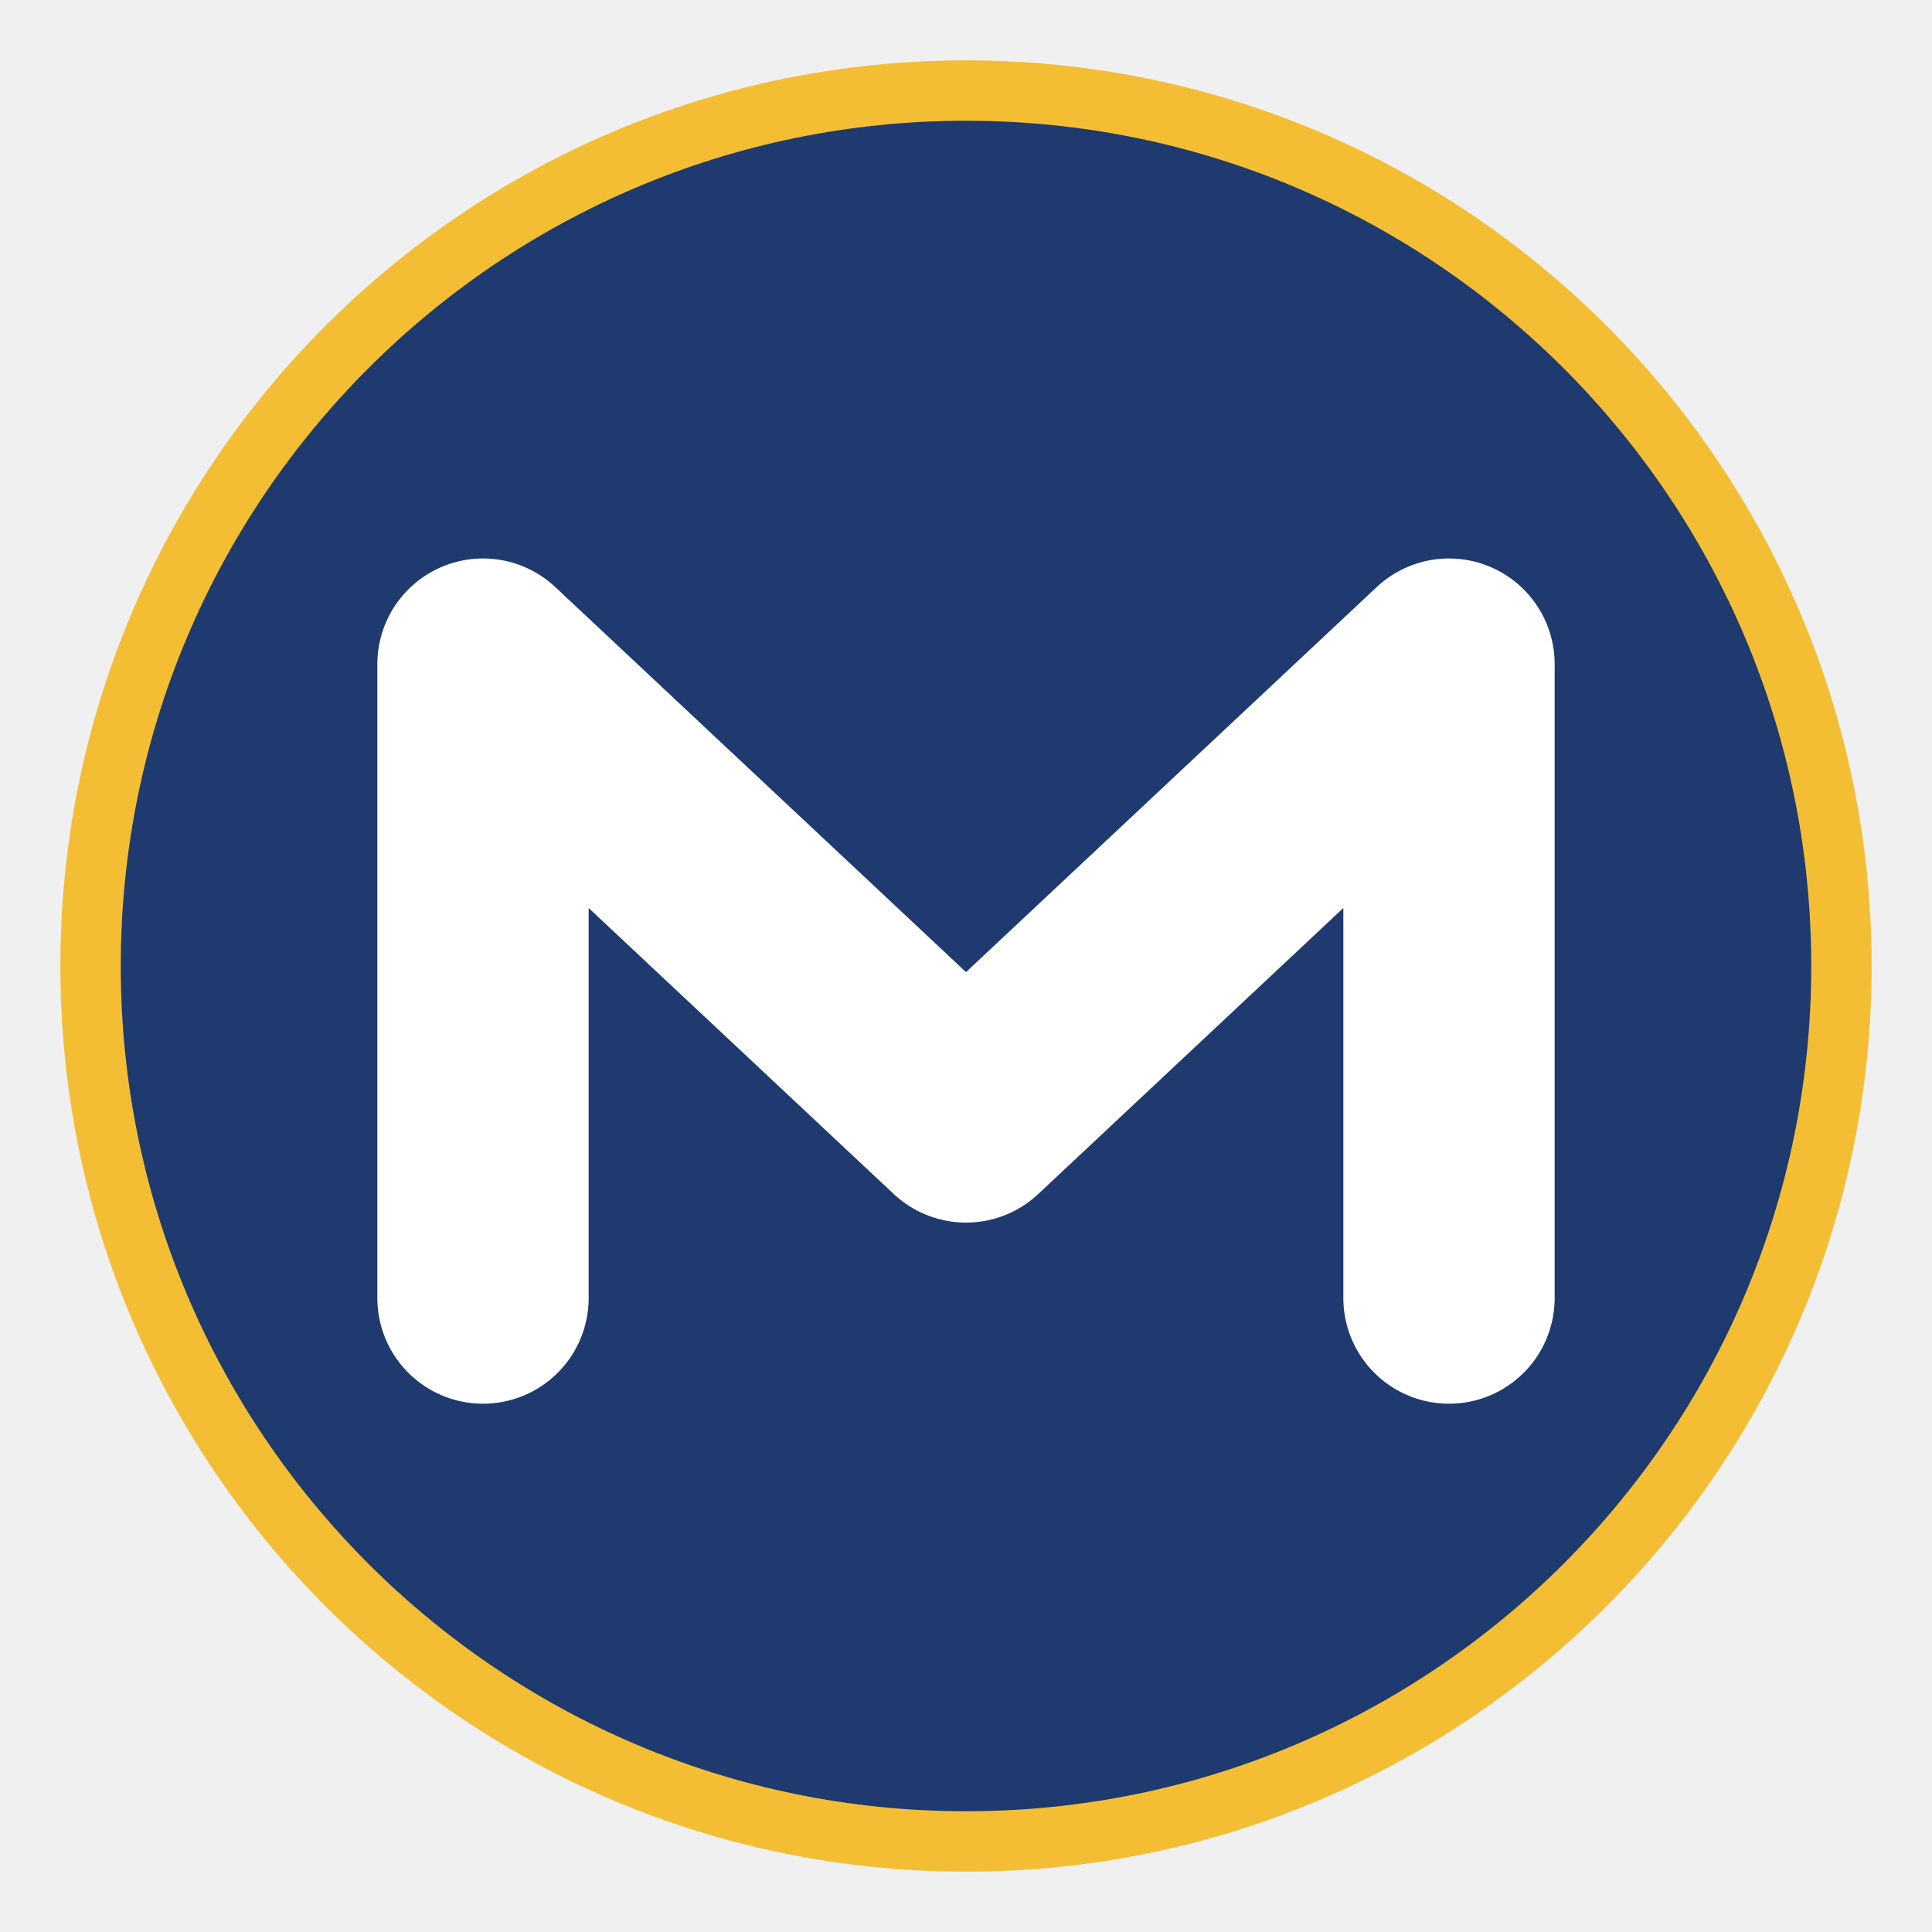
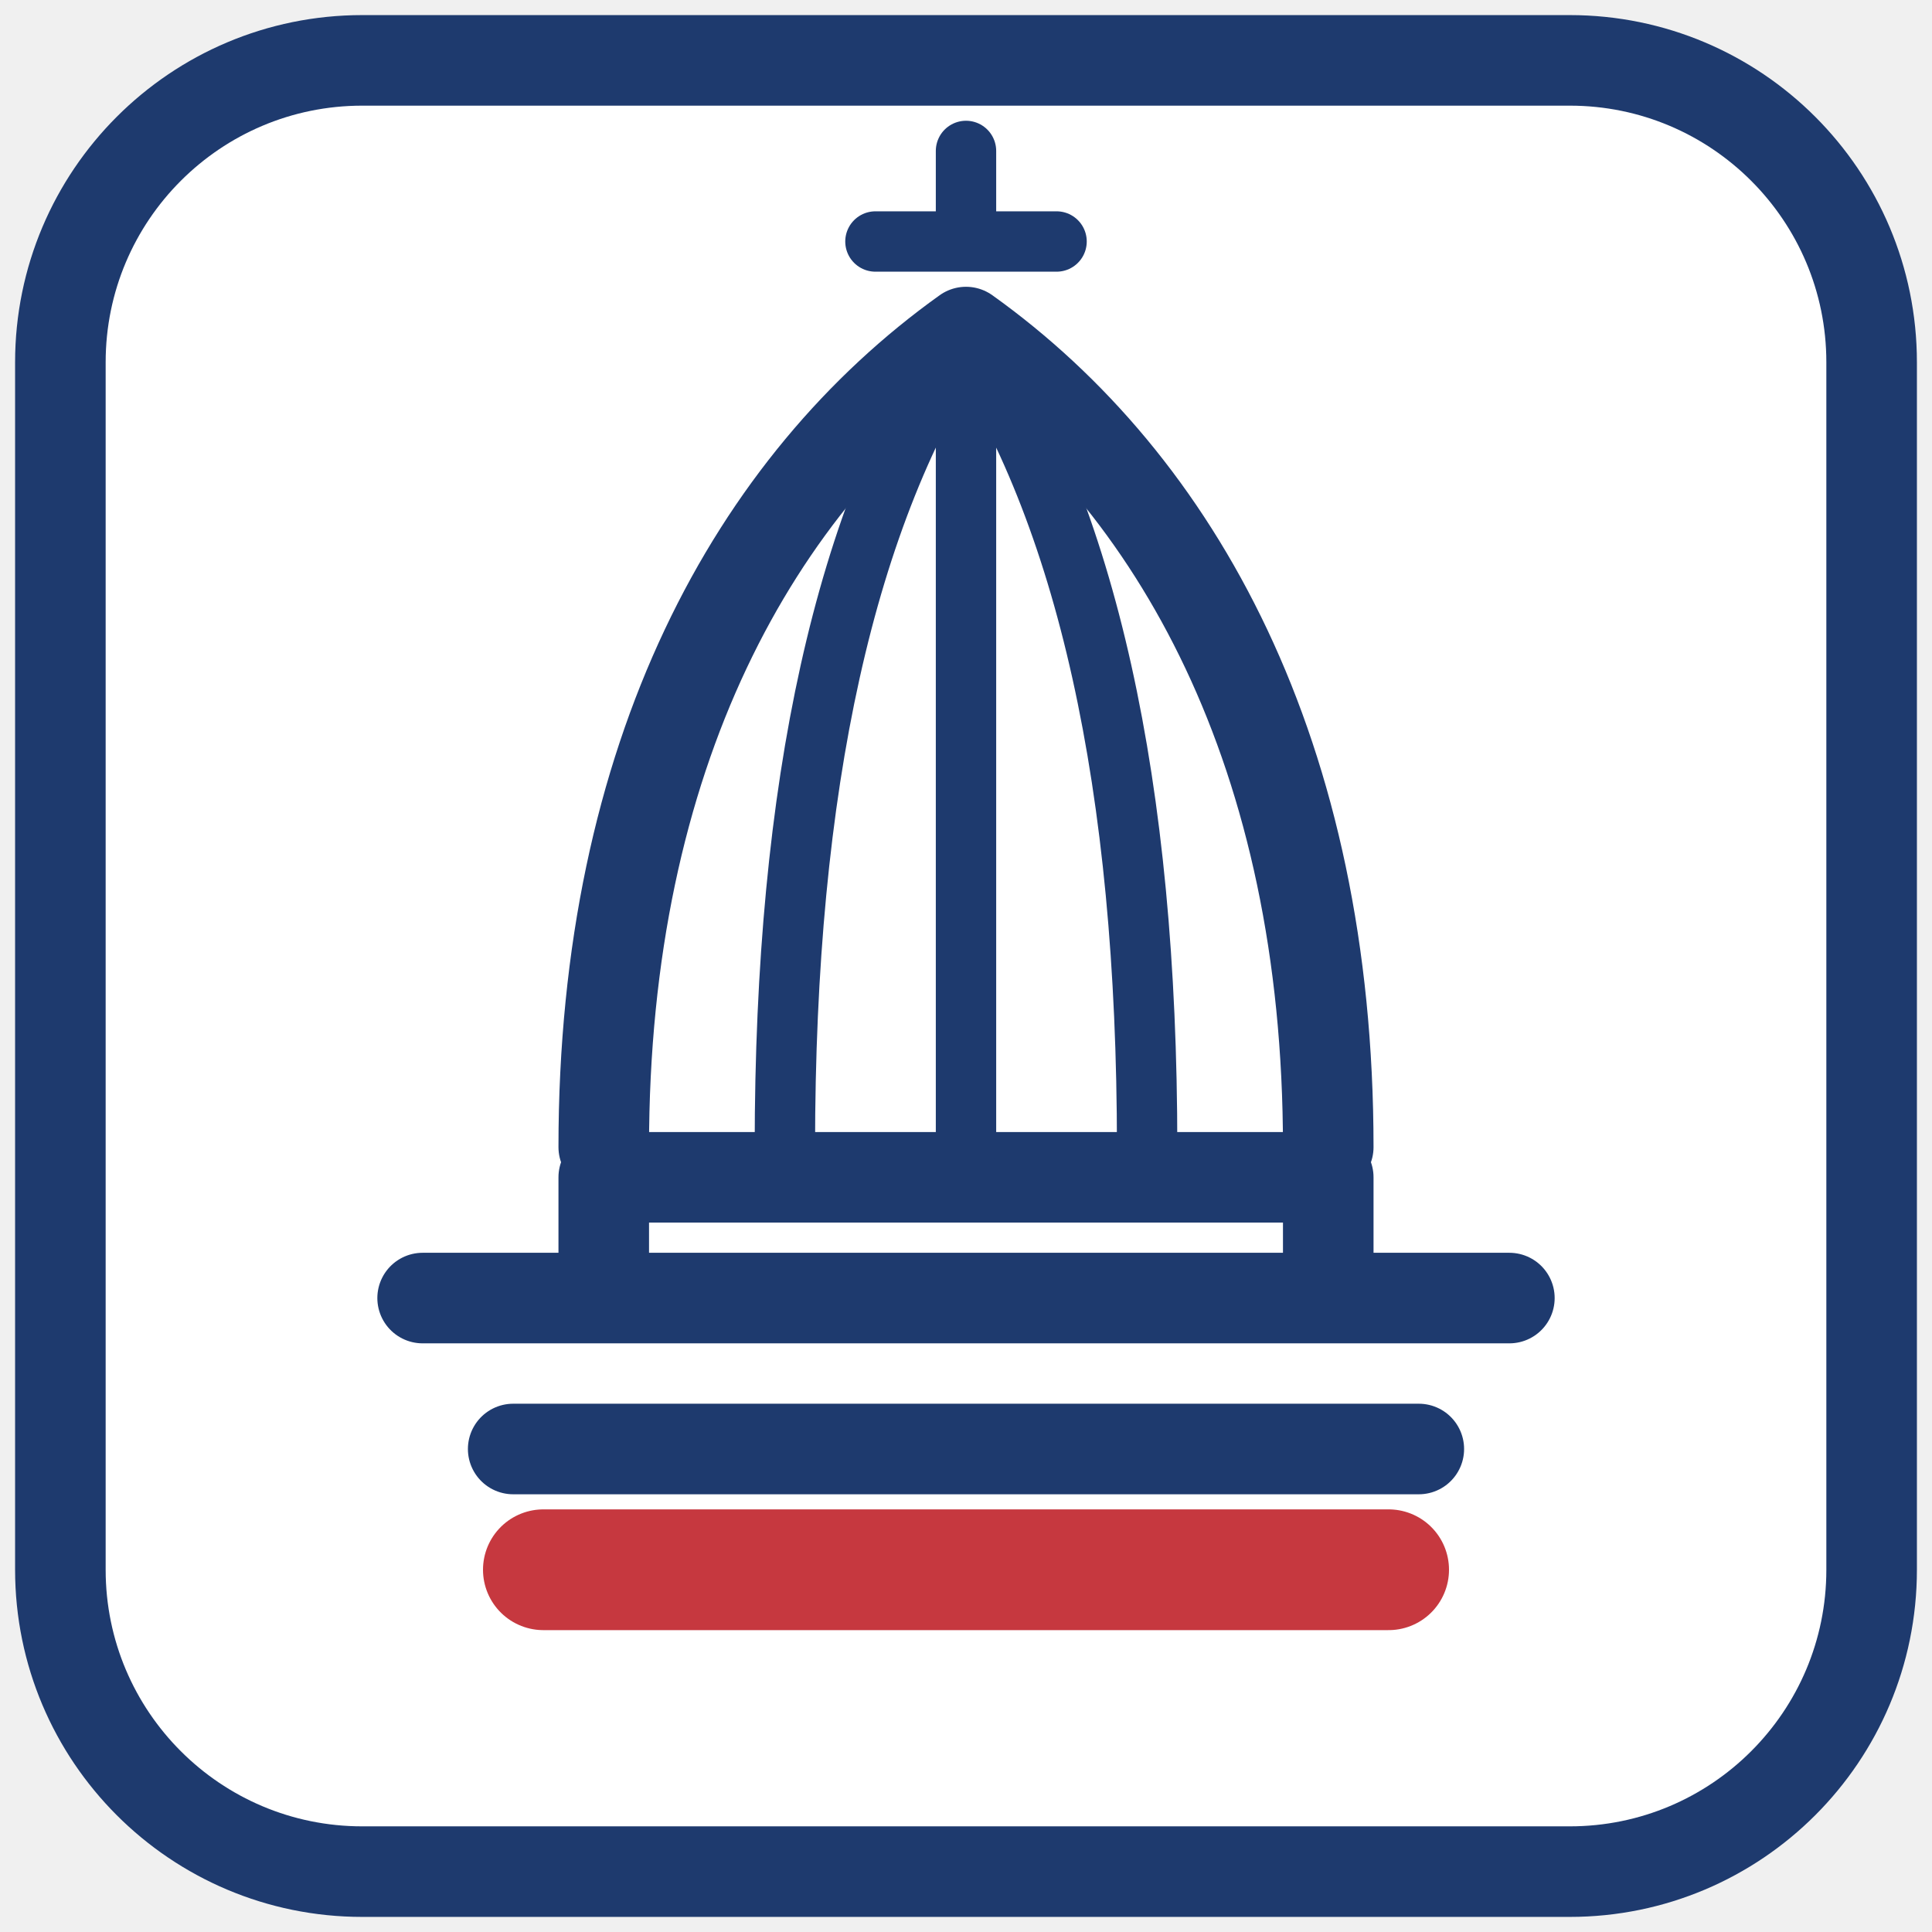
- <svg xmlns="http://www.w3.org/2000/svg" viewBox="0 0 64 64">
-   <circle cx="32" cy="32" r="29" fill="#1e3a6e" stroke="#f3be34" stroke-width="2" />
-   <path d="M16 43V22l16 15 16-15v21" fill="none" stroke="#fff" stroke-linecap="round" stroke-linejoin="round" stroke-width="7" />
+ <svg xmlns="http://www.w3.org/2000/svg" viewBox="0 0 64 64" role="img" aria-label="MIT-WPU">
+   <rect x="2" y="2" width="60" height="60" rx="10" fill="#fff" stroke="#1e3a6e" stroke-width="3" />
+   <g fill="none" stroke="#1e3a6e" stroke-linecap="round" stroke-linejoin="round">
+     <path d="M14 43h36M17 48h30M20 43V39h24v4" stroke-width="3" />
+     <path d="M20 38c0-13 5-22 12-27 7 5 12 14 12 27" stroke-width="3" />
+     <path d="M26 38c0-12 2-21 6-27 4 6 6 15 6 27M32 11v27" stroke-width="2" />
+     <path d="M29 8h6M32 5v3" stroke-width="2" />
+   </g>
+   <path d="M18 52h28" stroke="#c6383f" stroke-linecap="round" stroke-width="4" />
</svg>
